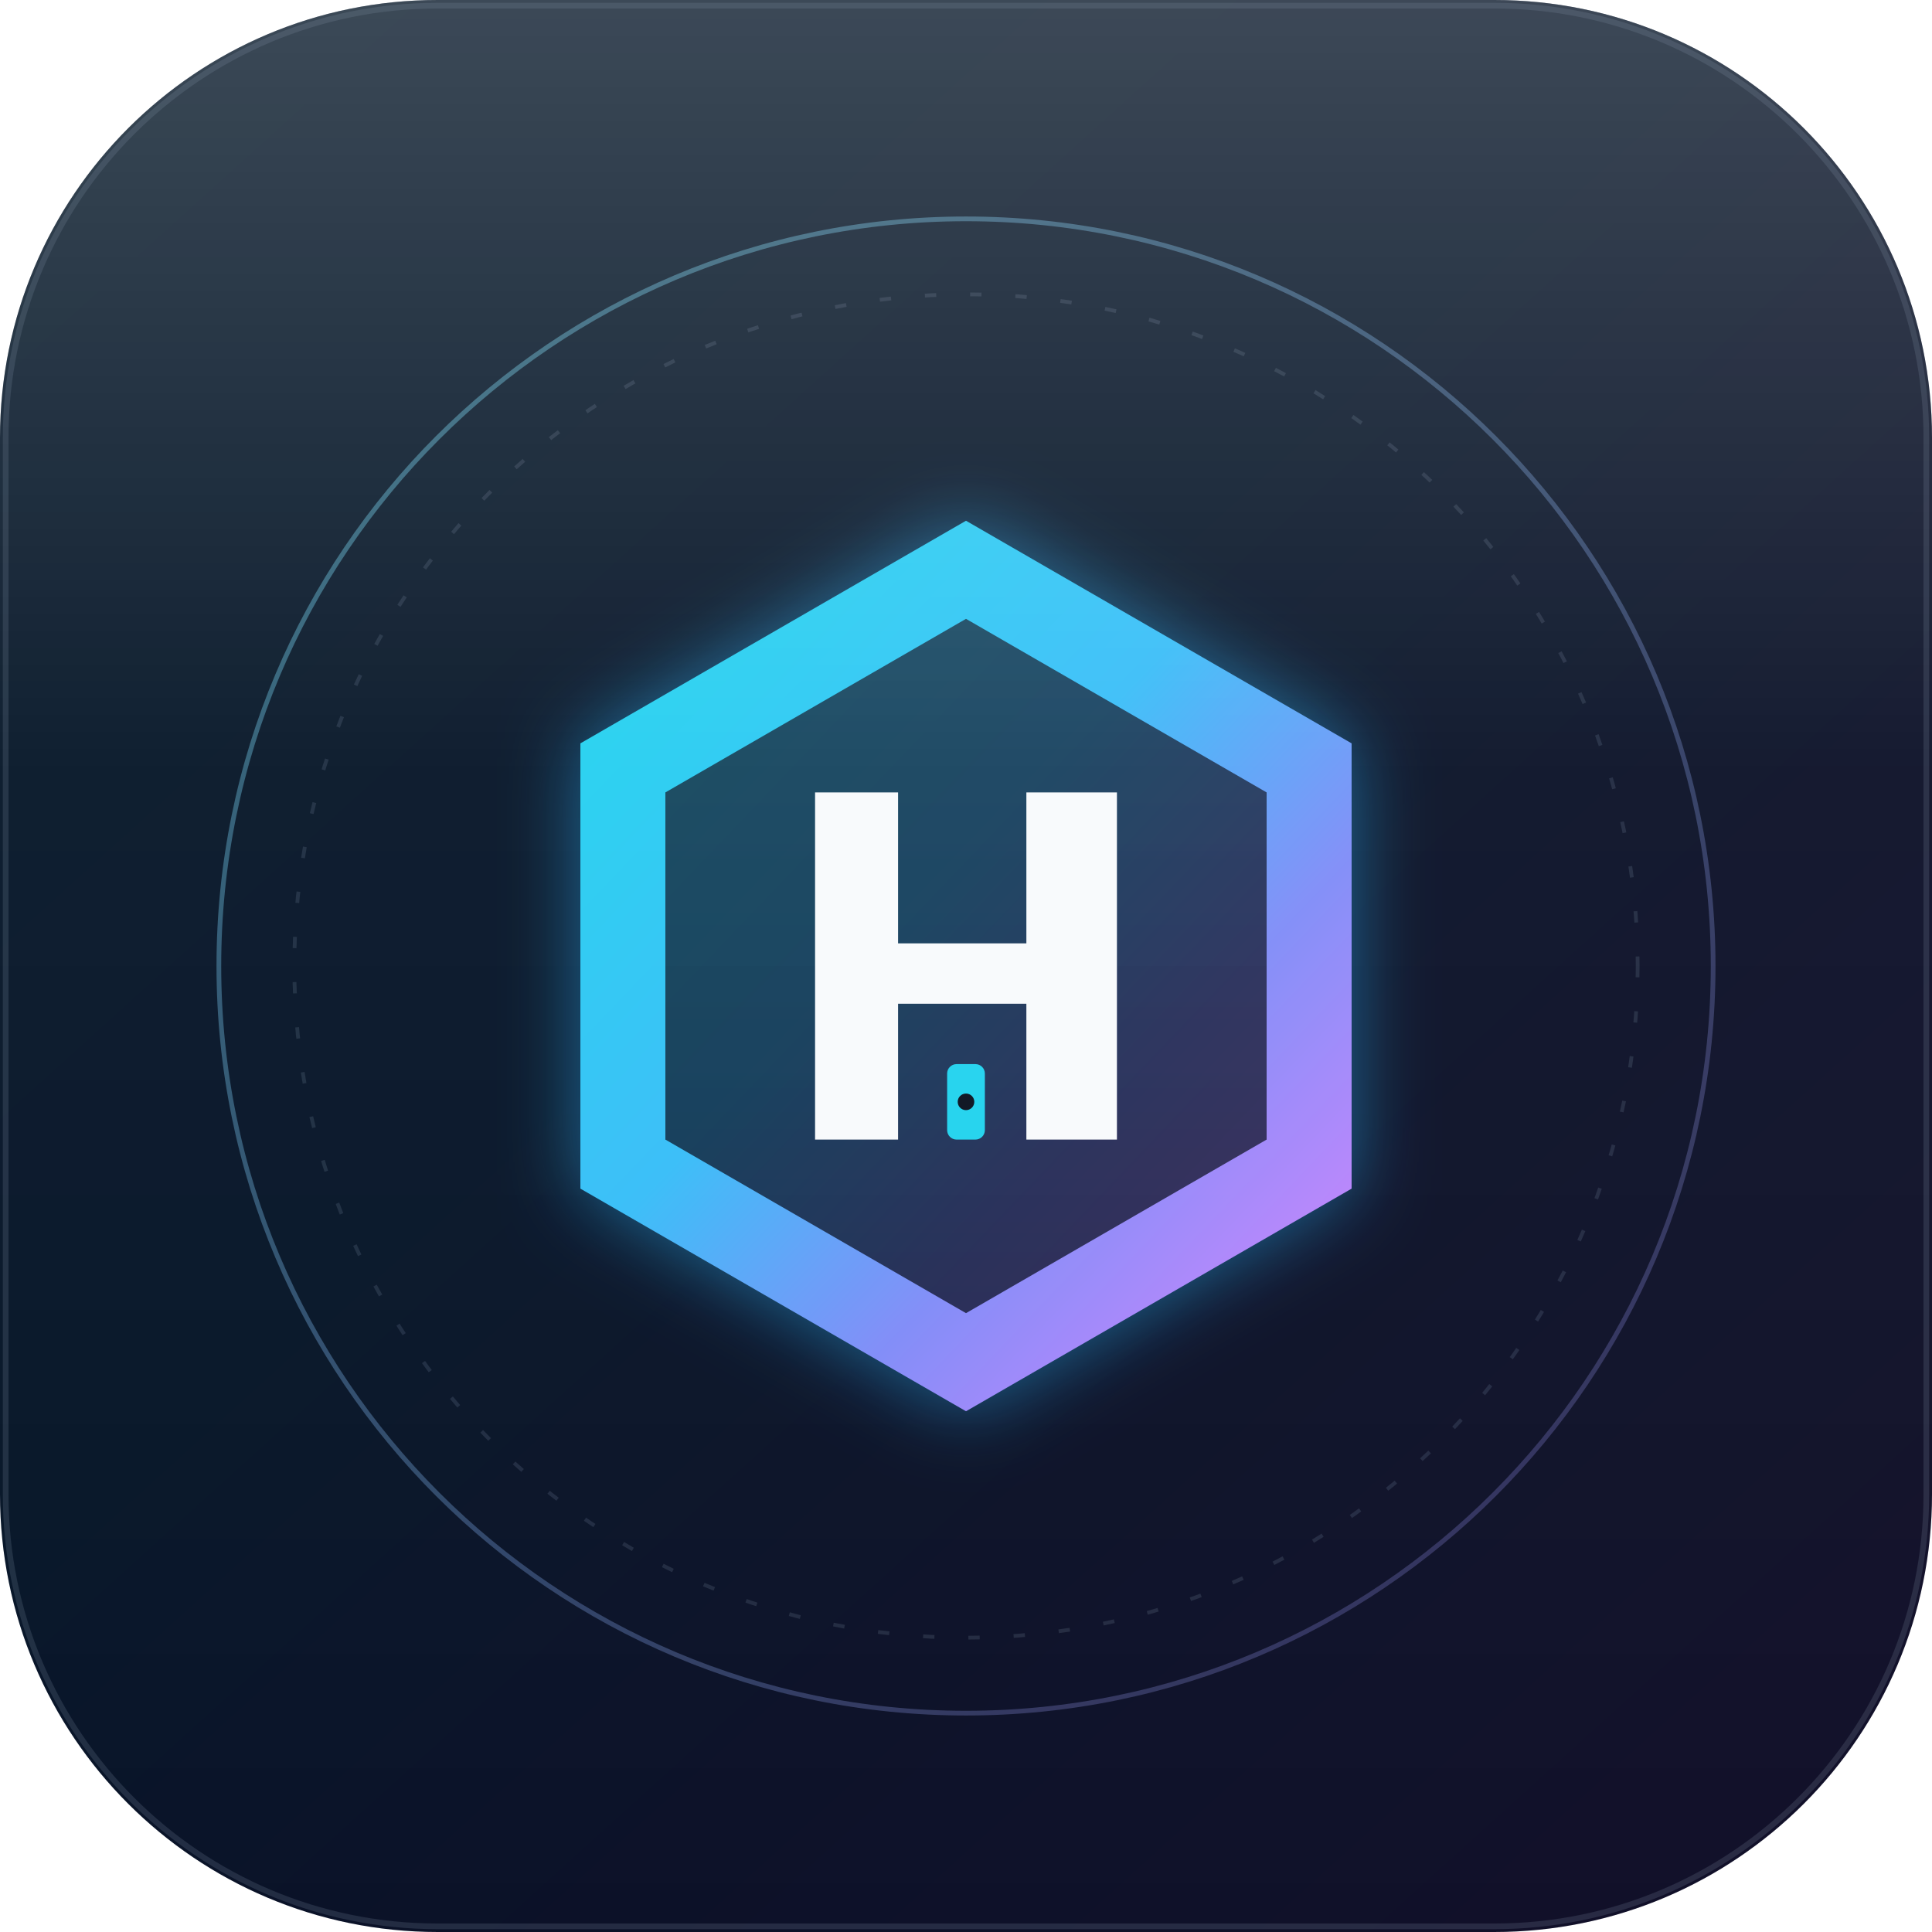
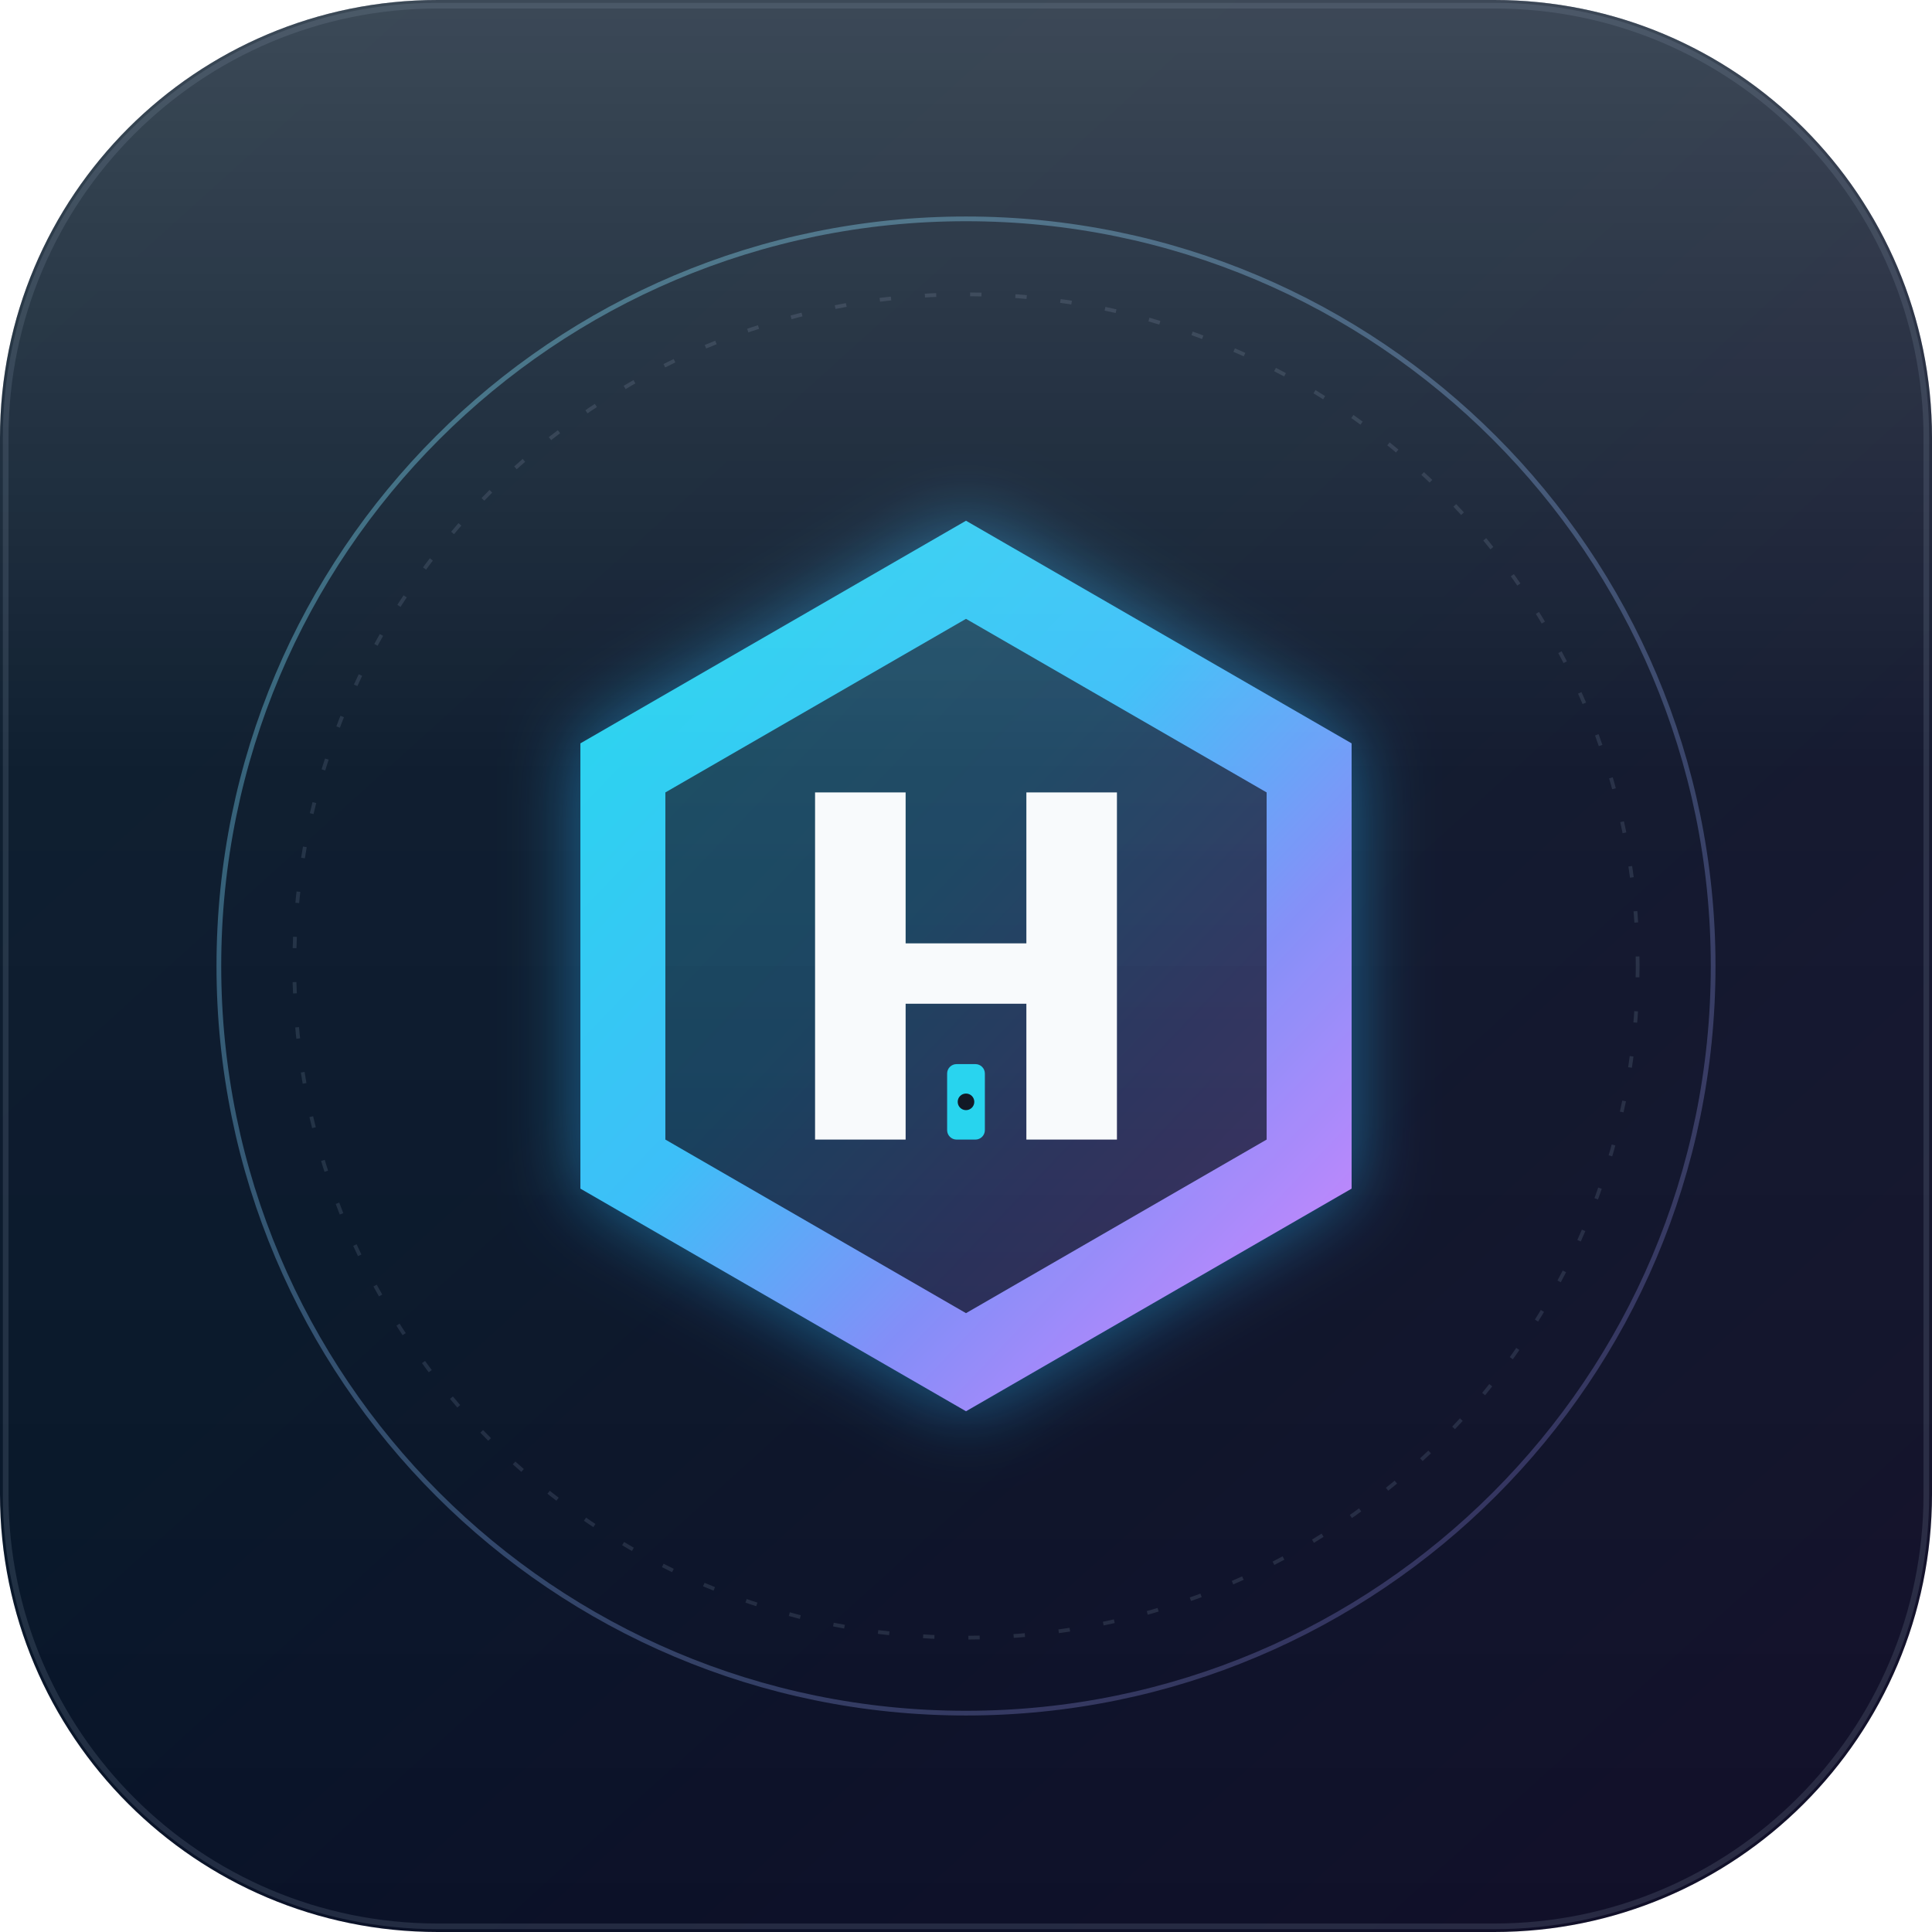
- <svg xmlns="http://www.w3.org/2000/svg" width="512" height="512" viewBox="0 0 512 512" role="img" aria-label="HEXVault">
+ <svg xmlns="http://www.w3.org/2000/svg" width="512" height="512" aria-label="HEXVault" viewBox="0 0 512 512">
  <defs>
-     <linearGradient id="hexFill" x1="12%" y1="8%" x2="88%" y2="92%">
+     <linearGradient id="a" x1="12%" x2="88%" y1="8%" y2="92%">
      <stop offset="0%" stop-color="#22d3ee" />
      <stop offset="42%" stop-color="#38bdf8" />
      <stop offset="72%" stop-color="#818cf8" />
      <stop offset="100%" stop-color="#c084fc" />
    </linearGradient>
-     <linearGradient id="ring" x1="0%" y1="0%" x2="100%" y2="100%">
-       <stop offset="0%" stop-color="#67e8f9" stop-opacity="0.9" />
-       <stop offset="100%" stop-color="#a78bfa" stop-opacity="0.5" />
+     <linearGradient id="b" x1="0%" x2="100%" y1="0%" y2="100%">
+       <stop offset="0%" stop-color="#67e8f9" stop-opacity=".9" />
+       <stop offset="100%" stop-color="#a78bfa" stop-opacity=".5" />
    </linearGradient>
-     <linearGradient id="plate" x1="0%" y1="0%" x2="0%" y2="100%">
+     <linearGradient id="d" x1="0%" x2="0%" y1="0%" y2="100%">
      <stop offset="0%" stop-color="#0f172a" />
      <stop offset="100%" stop-color="#020617" />
    </linearGradient>
-     <linearGradient id="glass" x1="0%" y1="0%" x2="0%" y2="100%">
-       <stop offset="0%" stop-color="#fff" stop-opacity="0.22" />
-       <stop offset="40%" stop-color="#fff" stop-opacity="0.04" />
+     <linearGradient id="e" x1="0%" x2="0%" y1="0%" y2="100%">
+       <stop offset="0%" stop-color="#fff" stop-opacity=".22" />
+       <stop offset="40%" stop-color="#fff" stop-opacity=".04" />
      <stop offset="100%" stop-color="#fff" stop-opacity="0" />
    </linearGradient>
-     <filter id="glow" x="-30%" y="-30%" width="160%" height="160%" color-interpolation-filters="sRGB">
-       <feGaussianBlur in="SourceGraphic" stdDeviation="10" result="b" />
-       <feColorMatrix in="b" type="matrix" values="0 0 0 0 0.14  0 0 0 0 0.65  0 0 0 0 0.92  0 0 0 0.55 0" result="c" />
+     <filter id="c" width="160%" height="160%" x="-30%" y="-30%" color-interpolation-filters="sRGB">
+       <feGaussianBlur in="SourceGraphic" result="b" stdDeviation="10" />
+       <feColorMatrix in="b" result="c" values="0 0 0 0 0.14 0 0 0 0 0.65 0 0 0 0 0.92 0 0 0 0.55 0" />
      <feMerge>
        <feMergeNode in="c" />
        <feMergeNode in="SourceGraphic" />
      </feMerge>
    </filter>
  </defs>
-   <rect width="512" height="512" rx="116" fill="#020617" />
-   <rect width="512" height="512" rx="116" fill="url(#hexFill)" opacity="0.08" />
-   <circle cx="256" cy="256" r="198" fill="none" stroke="url(#ring)" stroke-width="1.25" opacity="0.45" />
-   <circle cx="256" cy="256" r="178" fill="none" stroke="#64748b" stroke-width="1" opacity="0.25" stroke-dasharray="3 9" />
-   <g filter="url(#glow)" transform="translate(256 256)">
-     <polygon points="0,-118 102.19,-59 102.19,59 0,118 -102.19,59 -102.19,-59" fill="url(#hexFill)" />
-     <polygon points="0,-92 79.67,-46 79.67,46 0,92 -79.67,46 -79.67,-46" fill="url(#plate)" opacity="0.72" />
-     <path d="M-40 -46 H-18 V-6 H16 V-46 H40 V46 H16 V10 H-18 V46 H-40 Z" fill="#f8fafc" />
-     <rect x="-5" y="26" width="10" height="20" rx="2.5" fill="#22d3ee" />
-     <circle cx="0" cy="36" r="2.2" fill="#0B1220" />
+   <rect width="512" height="512" fill="#020617" rx="116" />
+   <rect width="512" height="512" fill="url(#a)" opacity=".08" rx="116" />
+   <circle cx="256" cy="256" r="198" fill="none" stroke="url(#b)" stroke-width="1.25" opacity=".45" />
+   <circle cx="256" cy="256" r="178" fill="none" stroke="#64748b" stroke-dasharray="3 9" opacity=".25" />
+   <g filter="url(#c)" transform="translate(256 256)">
+     <path fill="url(#a)" d="m0-118 102.19 59V59L0 118l-102.19-59V-59z" />
+     <path fill="url(#d)" d="m0-92 79.67 46v92L0 92l-79.67-46v-92z" opacity=".72" />
+     <path fill="#f8fafc" d="M-40-46h24v40h32v-40h24v92H16V10h-32v36h-24Z" />
+     <rect width="10" height="20" x="-5" y="26" fill="#22d3ee" rx="2.5" />
+     <circle cy="36" r="2.2" fill="#0b1220" />
  </g>
-   <rect width="512" height="512" rx="116" fill="url(#glass)" />
-   <rect x="1.5" y="1.5" width="509" height="509" rx="114.5" fill="none" stroke="#94a3b8" stroke-opacity="0.18" stroke-width="1.5" />
+   <rect width="512" height="512" fill="url(#e)" rx="116" />
+   <rect width="509" height="509" x="1.5" y="1.5" fill="none" stroke="#94a3b8" stroke-opacity=".18" stroke-width="1.5" rx="114.5" />
</svg>
